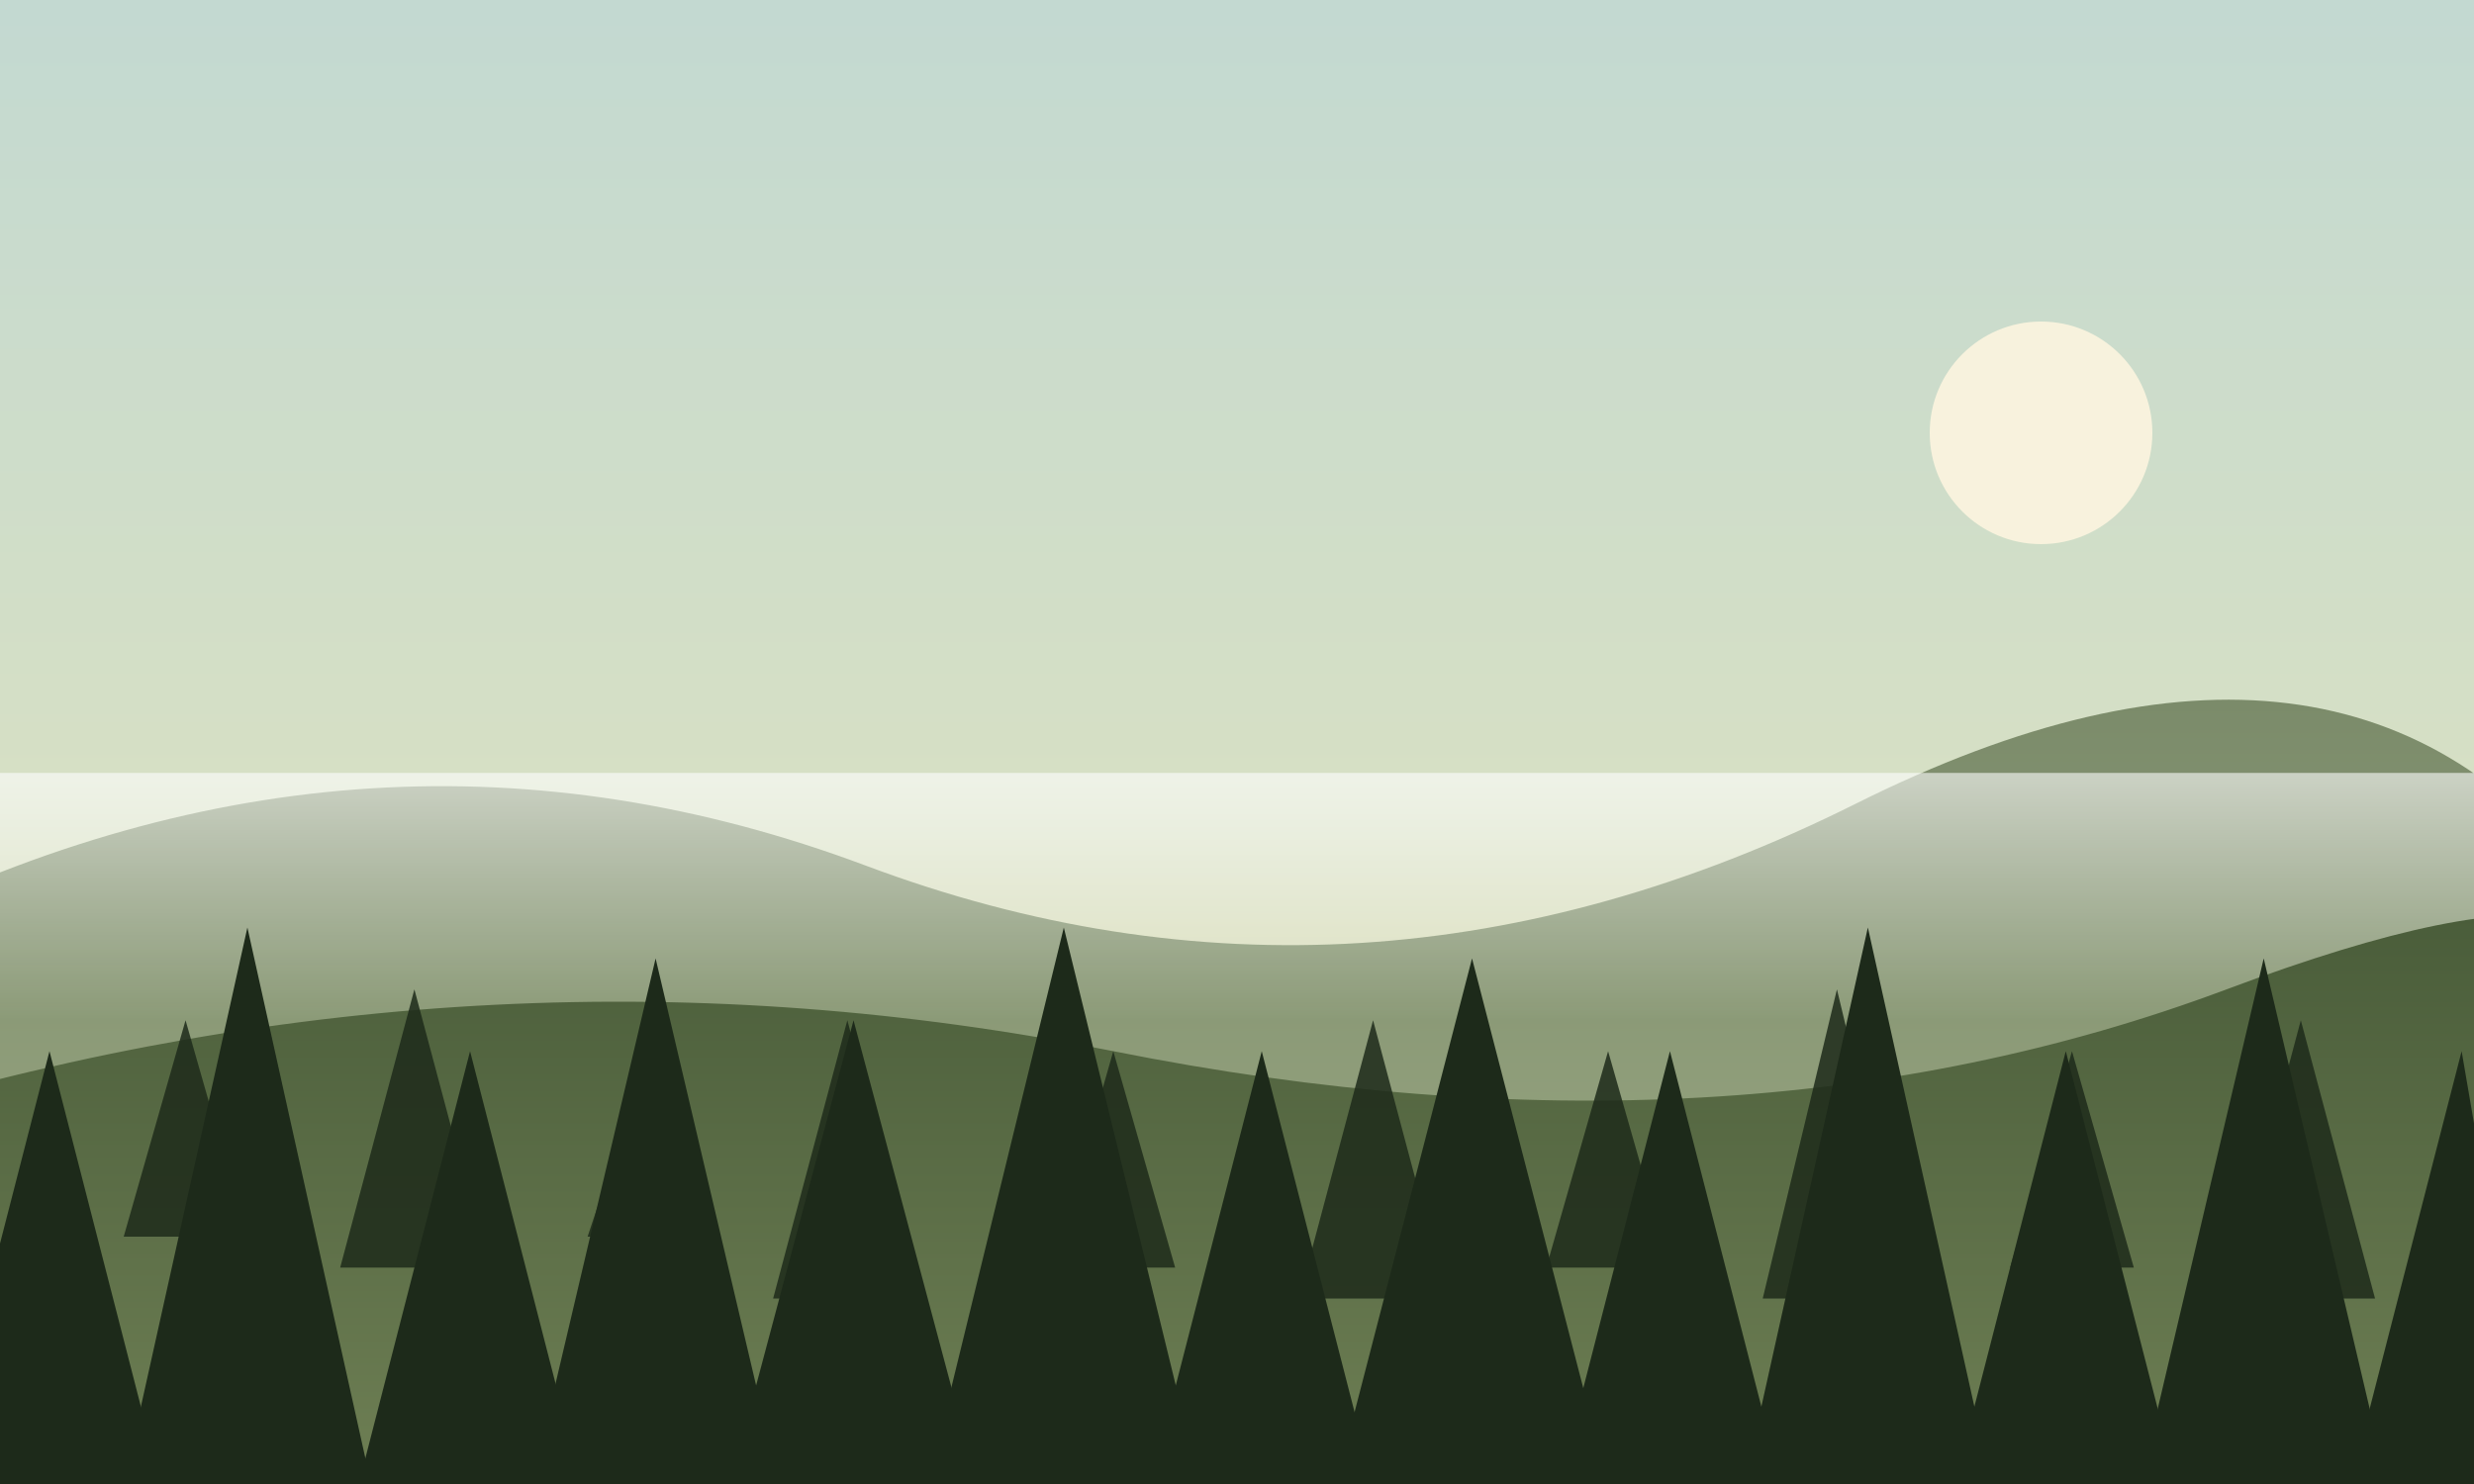
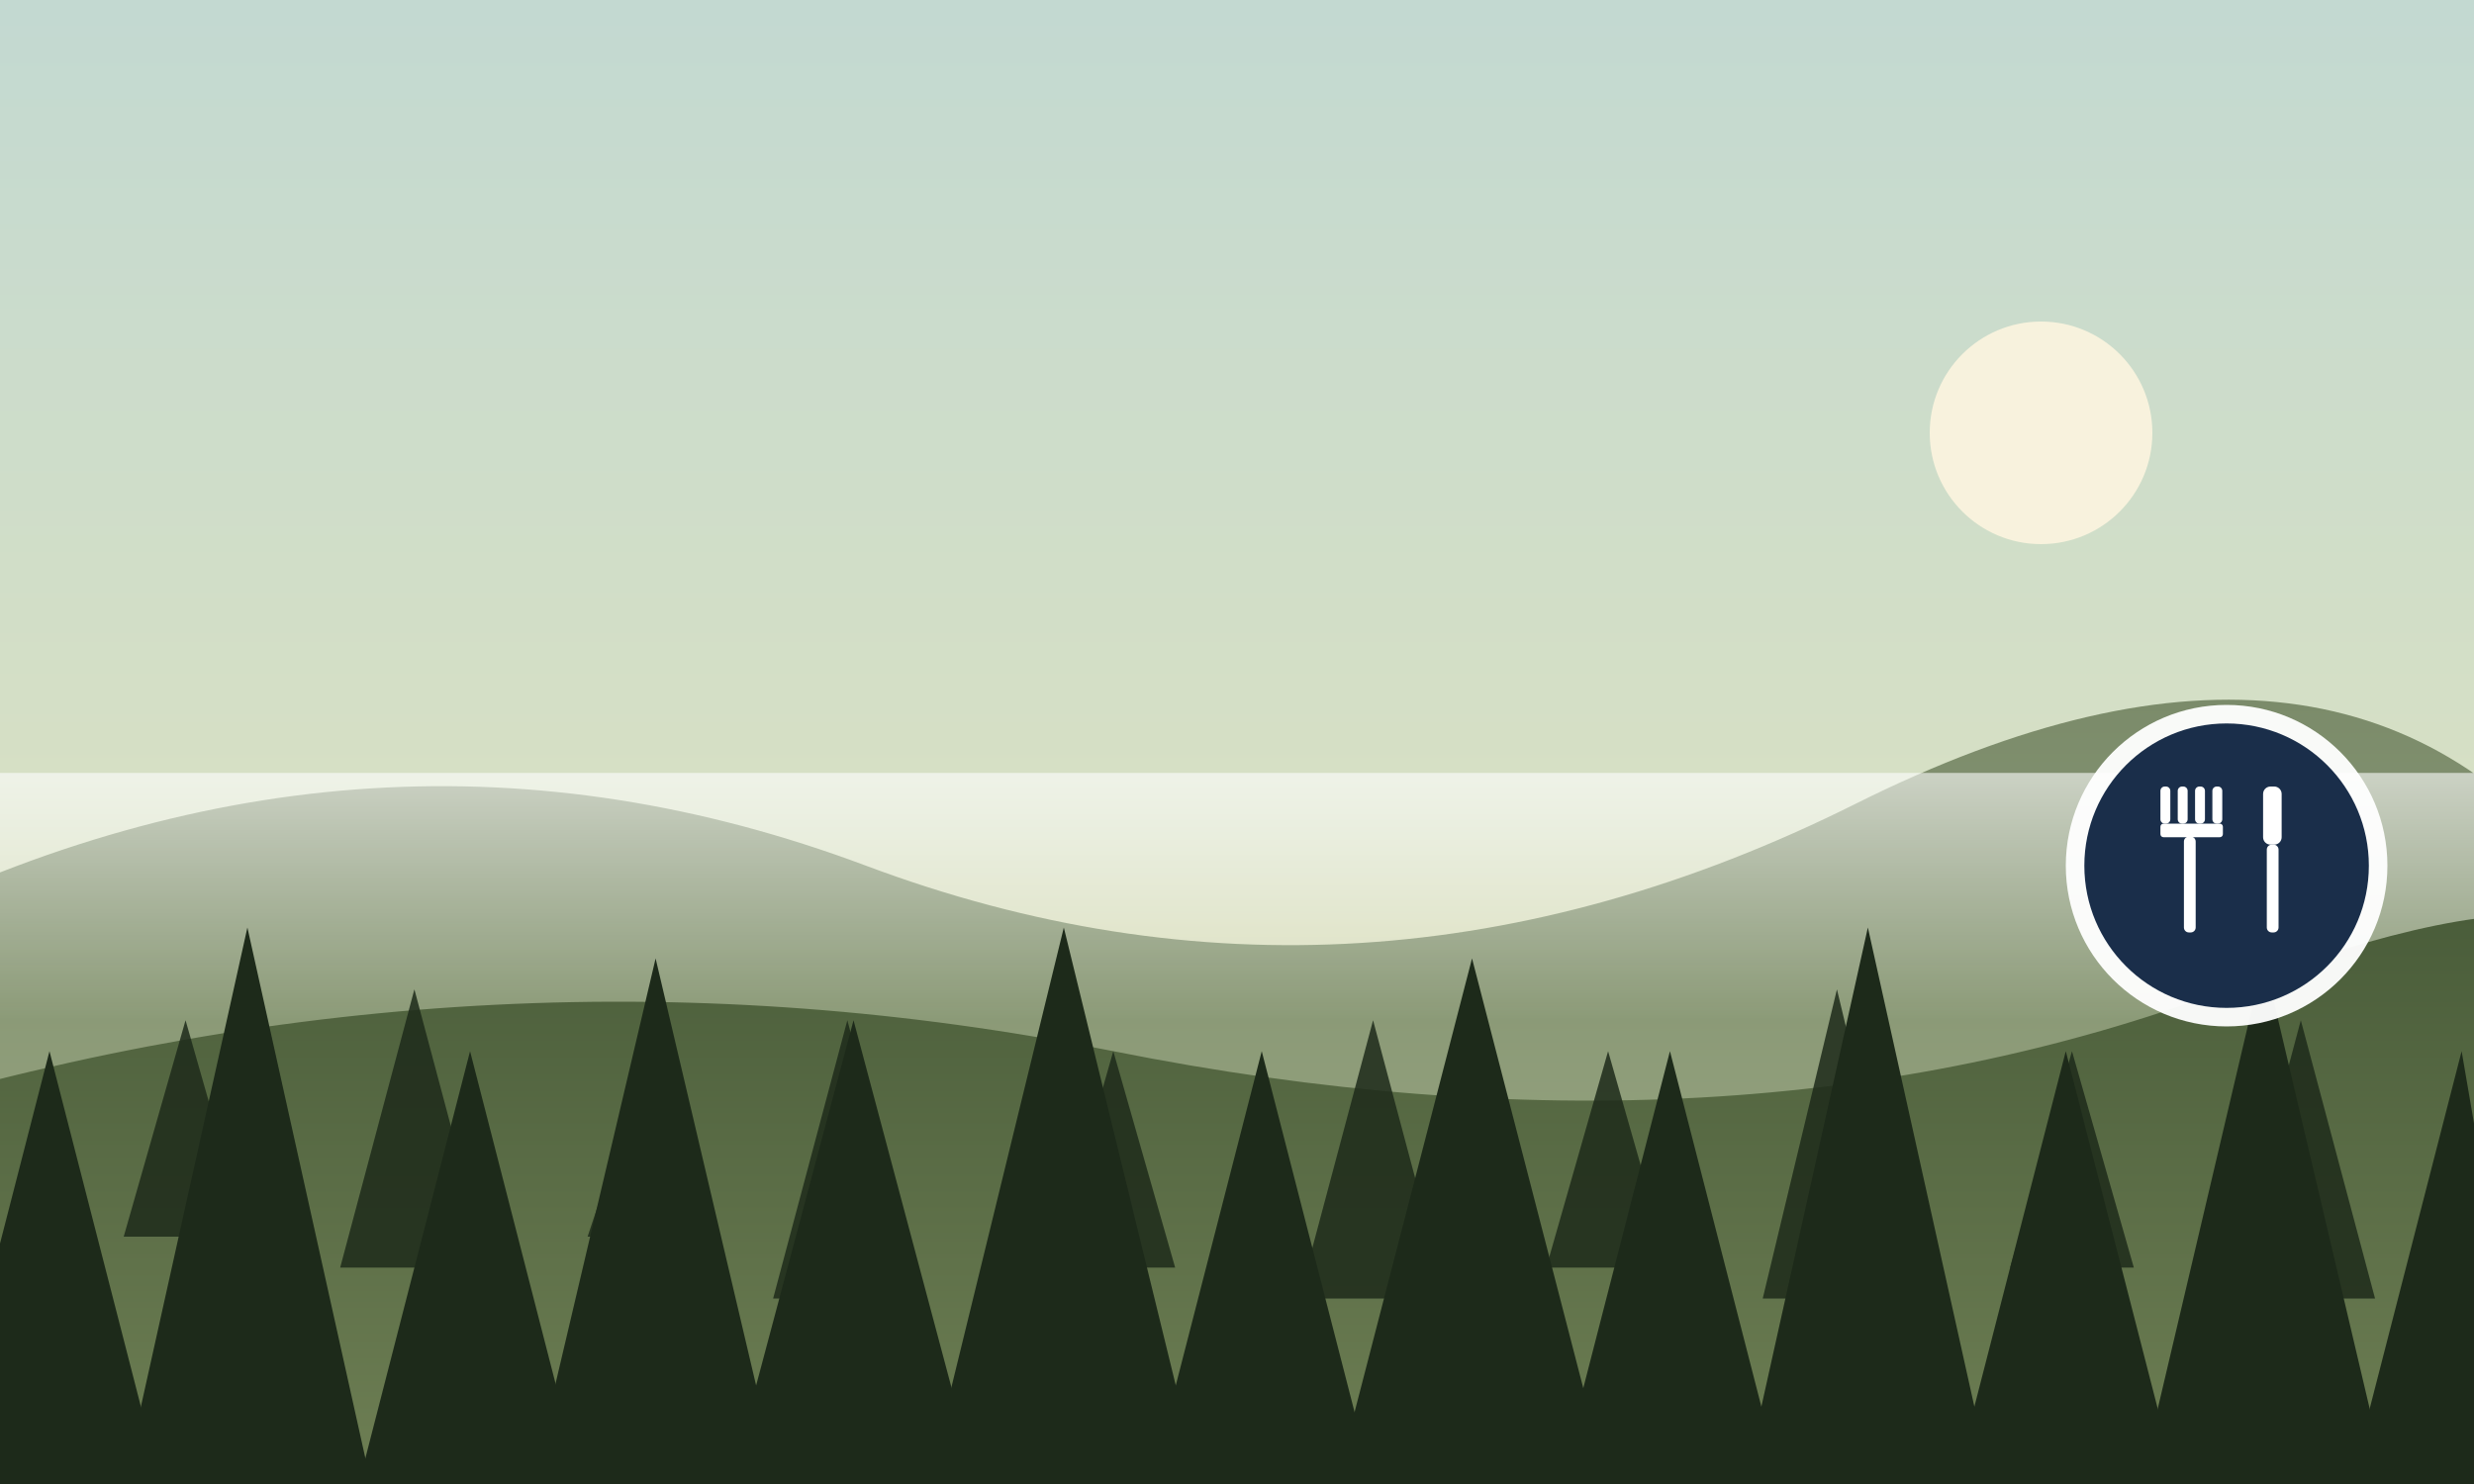
<svg xmlns="http://www.w3.org/2000/svg" viewBox="0 0 400 240" preserveAspectRatio="xMidYMid slice">
  <defs>
    <linearGradient id="pt-sky" x1="0" y1="0" x2="0" y2="1">
      <stop offset="0%" stop-color="#c3d9d1" />
      <stop offset="55%" stop-color="#d7e0c4" />
      <stop offset="100%" stop-color="#e8d8a8" />
    </linearGradient>
    <linearGradient id="pt-far-hills" x1="0" y1="0" x2="0" y2="1">
      <stop offset="0%" stop-color="#7b8b6a" />
      <stop offset="100%" stop-color="#a3b08a" />
    </linearGradient>
    <linearGradient id="pt-mid-hills" x1="0" y1="0" x2="0" y2="1">
      <stop offset="0%" stop-color="#4a5d3a" />
      <stop offset="100%" stop-color="#6e7f54" />
    </linearGradient>
    <linearGradient id="pt-fog" x1="0" y1="0" x2="0" y2="1">
      <stop offset="0%" stop-color="#ffffff" stop-opacity="0.6" />
      <stop offset="100%" stop-color="#ffffff" stop-opacity="0" />
    </linearGradient>
  </defs>
  <rect width="400" height="240" fill="url(#pt-sky)" />
  <circle cx="330" cy="70" r="18" fill="#fff6e0" opacity="0.85" />
  <path d="M -20 150 Q 60 110 140 140 T 300 130 T 420 145 L 420 240 L -20 240 Z" fill="url(#pt-far-hills)" />
  <rect y="125" width="400" height="40" fill="url(#pt-fog)" />
  <path d="M -20 180 Q 80 150 180 170 T 360 160 T 420 175 L 420 240 L -20 240 Z" fill="url(#pt-mid-hills)" />
  <g fill="#1d2a1a">
    <g opacity="0.85">
      <polygon points="20,200 30,165 40,200" />
      <polygon points="55,205 67,160 79,205" />
      <polygon points="95,200 105,170 115,200" />
      <polygon points="125,210 137,165 149,210" />
      <polygon points="170,205 180,170 190,205" />
      <polygon points="210,210 222,165 234,210" />
      <polygon points="250,205 260,170 270,205" />
      <polygon points="285,210 297,160 309,210" />
      <polygon points="325,205 335,170 345,205" />
      <polygon points="360,210 372,165 384,210" />
    </g>
    <polygon points="-10,240 8,170 26,240" />
    <polygon points="20,240 40,150 60,240" />
    <polygon points="58,240 76,170 94,240" />
    <polygon points="86,240 106,155 126,240" />
    <polygon points="118,240 138,165 158,240" />
    <polygon points="150,240 172,150 194,240" />
    <polygon points="186,240 204,170 222,240" />
    <polygon points="216,240 238,155 260,240" />
    <polygon points="252,240 270,170 288,240" />
    <polygon points="282,240 302,150 322,240" />
    <polygon points="316,240 334,170 352,240" />
    <polygon points="346,240 366,155 386,240" />
    <polygon points="380,240 398,170 410,240" />
  </g>
+   <g transform="translate(360, 140)">
+     <circle r="26" fill="#ffffff" opacity="0.95" />
+     <circle r="23" fill="#1a2e4a" />
+     <g fill="#ffffff">
+       <g transform="translate(-6, 0)">
+         <rect x="-4.7" y="-12.8" width="1.6" height="6" rx="0.7" />
+         <rect x="-1.9" y="-12.8" width="1.6" height="6" rx="0.7" />
+         <rect x="0.9" y="-12.8" width="1.6" height="6" rx="0.7" />
+         <rect x="3.7" y="-12.8" width="1.6" height="6" rx="0.7" />
+         <rect x="-4.7" y="-6.8" width="10.1" height="2.2" rx="0.5" />
+         <rect x="-0.9" y="-4.7" width="1.9" height="15.5" rx="0.8" />
+       </g>
+       <g transform="translate(7.4, 0)">
+         <rect x="-1.5" y="-12.8" width="3" height="9.4" rx="1.2" />
+         <rect x="-0.9" y="-3.4" width="1.9" height="14.2" rx="0.8" />
+       </g>
+     </g>
+   </g>
</svg>
